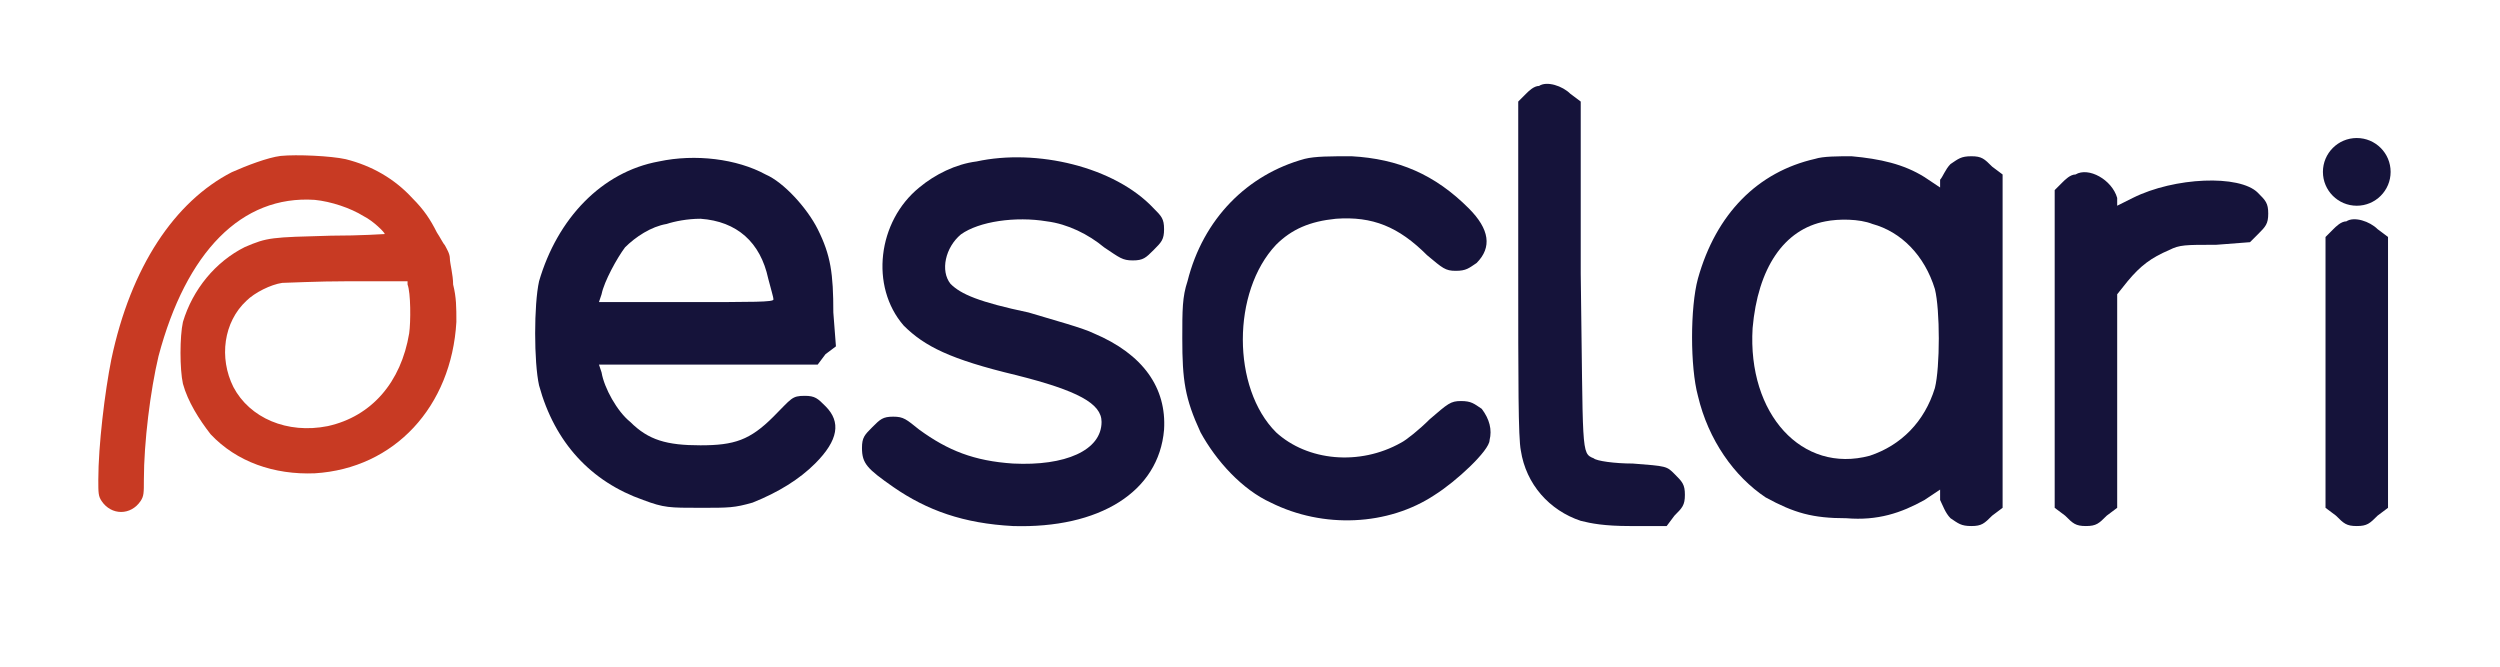
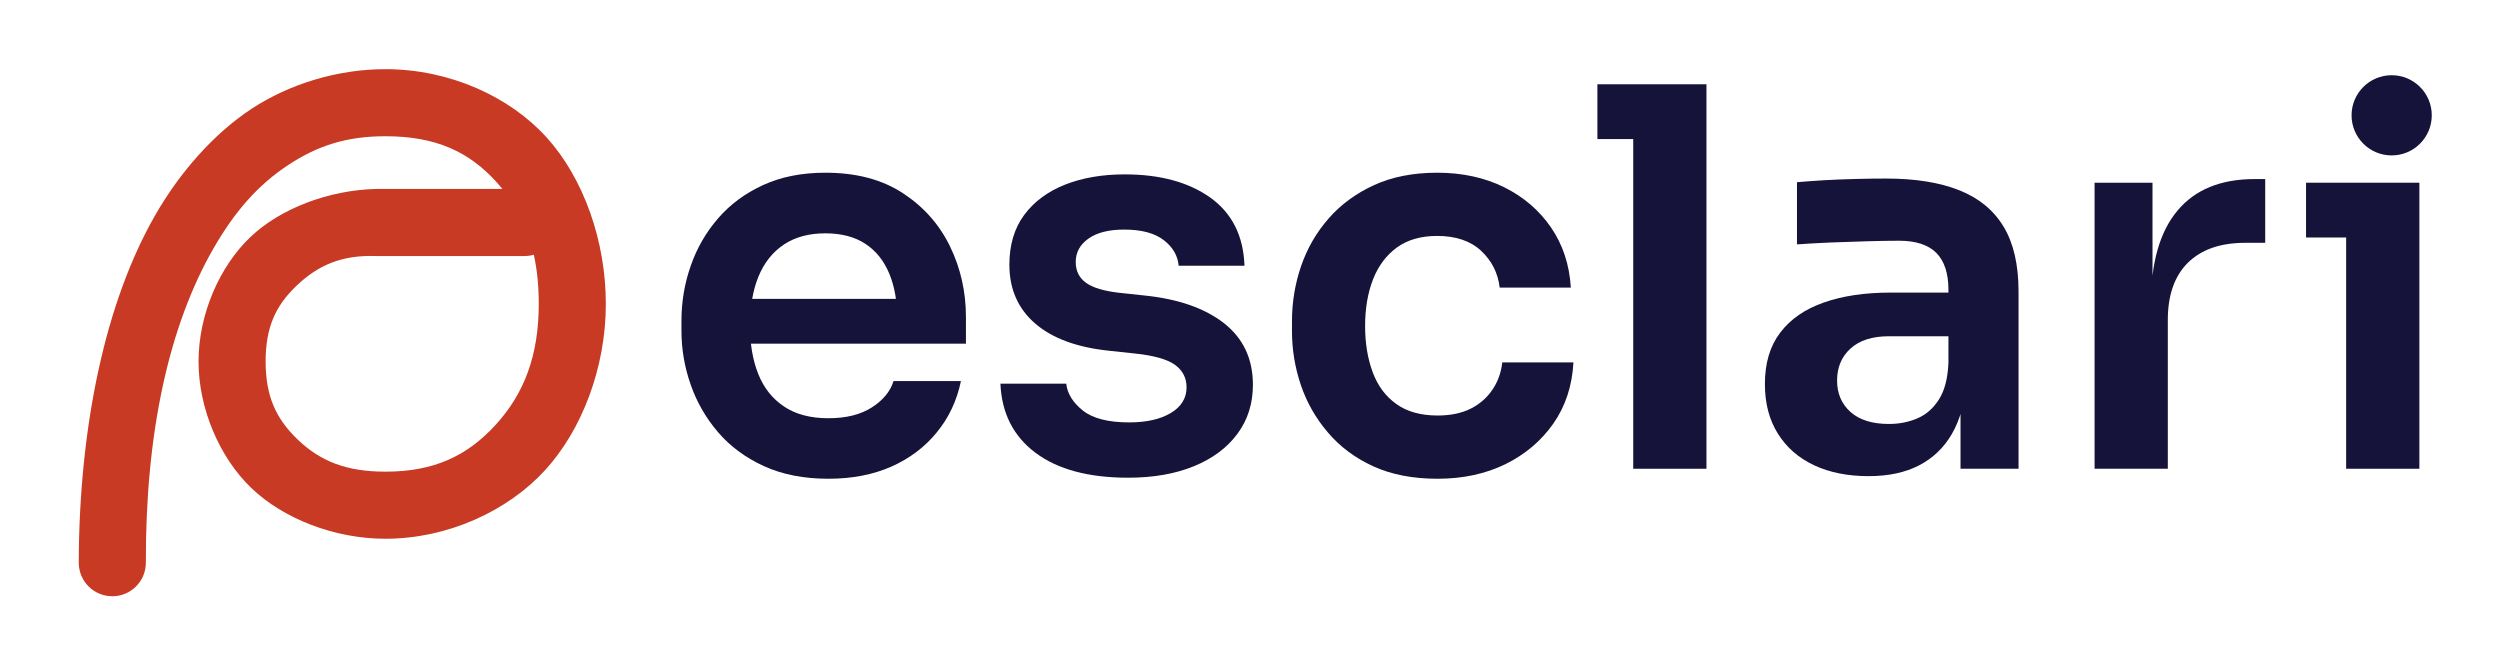
<svg xmlns="http://www.w3.org/2000/svg" viewBox="0 0 960 256" role="img" aria-labelledby="title" data-gap="28" data-alinhamento="optico">
-   <g data-componente="simbolo" fill="#C83A23" transform="translate(24 48) scale(.625)">
-     <path fill-rule="evenodd" d="M 134 19 C 126 20, 113 25, 104 29 C 69 47, 42 87, 30 144 C 26 164, 22 197, 22 218 C 22 226, 22 228, 24 231 C 30 240, 42 240, 48 231 C 50 228, 50 226, 50 218 C 50 195, 54 163, 59 142 C 76 78, 110 43, 155 46 C 165 47, 177 51, 185 56 C 191 59, 198 66, 198 67 C 198 67, 183 68, 165 68 C 128 69, 126 69, 112 75 C 94 84, 80 101, 74 121 C 72 130, 72 150, 74 159 C 77 170, 84 181, 91 190 C 107 207, 130 215, 155 214 C 204 211, 239 173, 242 121 C 242 112, 242 106, 240 98 C 240 92, 238 85, 238 82 C 238 79, 236 76, 235 74 C 234 73, 232 69, 230 66 C 226 58, 222 52, 215 45 C 204 33, 190 25, 174 21 C 165 19, 144 18, 134 19 M 135 97 C 128 98, 118 103, 113 108 C 99 121, 96 143, 105 161 C 115 180, 138 190, 163 185 C 190 179, 208 158, 213 128 C 214 121, 214 103, 212 98 L 212 96 176 96 C 156 96, 138 97, 135 97" />
+   <g data-componente="simbolo" fill="#C83A23" transform="translate(10 10) scale(.92)">
+     <path fill-rule="evenodd" d="M36,238c-7.73,0 -14,-6.27 -14,-14c0.16,-57.5 11.31,-109.14 31.86,-144.97c10.46,-18.24 24.68,-34.23 40.26,-44.48c15.69,-10.32 35.81,-16.55 55.88,-16.55c26.93,0 52.06,11.58 67.41,28.63c15.28,16.98 24.59,43.01 24.59,69.37c0,26.49 -9.93,52.56 -25.43,69.46c-15.58,16.99 -40.64,28.54 -66.57,28.54c-21.63,0 -42.81,-8.6 -55.92,-21.13c-13.22,-12.63 -22.08,-33.09 -22.08,-52.87c0,-19.86 8.92,-39.81 21.59,-51.88c12.63,-12.05 32.81,-19.62 52.41,-20.12h52.85c-0.73,-0.89 -1.48,-1.77 -2.26,-2.63c-11.65,-12.95 -25.53,-19.37 -46.59,-19.37c-15.93,0 -28.05,3.76 -40.49,11.95c-12.55,8.25 -22.32,19.26 -31.36,35.02c-18.45,32.17 -28.31,76.53 -28.14,131.03c-0,7.73 -6.27,14 -14,14zM211.94,95.44c-1.25,0.37 -2.57,0.56 -3.94,0.56h-62c-14.4,-0.5 -24.22,3.93 -33.09,12.38c-8.83,8.42 -12.91,17.48 -12.91,31.62c0,14.22 4.14,23.76 13.42,32.63c9.39,8.97 20.21,13.37 36.58,13.37c20.07,0 34.01,-6.45 45.93,-19.46c12,-13.1 18.07,-29.03 18.07,-50.54c0,-7.5 -0.68,-14.31 -2.06,-20.56z" />
  </g>
-   <g data-componente="palavra-marca" fill="#15133A" transform="translate(185 0)">
-     <path id="letra-e" data-custom="fio" fill-rule="evenodd" d="M 68 62 C 46 66, 29 84, 22 108 C 20 117, 20 139, 22 148 C 28 170, 42 185, 62 192 C 70 195, 72 195, 84 195 C 95 195, 97 195, 104 193 C 114 189, 122 184, 128 178 C 137 169, 138 162, 132 156 C 129 153, 128 152, 124 152 C 119 152, 119 153, 112 160 C 103 169, 97 171, 84 171 C 71 171, 64 169, 57 162 C 52 158, 47 149, 46 143 L 45 140 87 140 L 129 140 132 136 L 136 133 135 120 C 135 105, 134 98, 129 88 C 125 80, 116 70, 109 67 C 98 61, 82 59, 68 62 M 71 86 C 65 87, 59 91, 55 95 C 52 99, 47 108, 46 113 L 45 116 78 116 C 105 116, 112 116, 112 115 C 112 114, 111 111, 110 107 C 107 93, 98 85, 84 84 C 79 84, 74 85, 71 86" />
-     <path id="letra-s" fill-rule="evenodd" d="M 190 62 C 182 63, 174 67, 168 72 C 152 85, 149 110, 162 125 C 170 133, 180 138, 205 144 C 229 150, 238 155, 238 162 C 238 173, 224 179, 204 178 C 189 177, 179 173, 168 165 C 163 161, 162 160, 158 160 C 154 160, 153 161, 150 164 C 147 167, 146 168, 146 172 C 146 178, 148 180, 158 187 C 171 196, 185 201, 204 202 C 237 203, 260 189, 262 165 C 263 149, 254 136, 235 128 C 231 126, 220 123, 210 120 C 191 116, 184 113, 180 109 C 176 104, 178 95, 184 90 C 191 85, 205 83, 217 85 C 225 86, 233 90, 239 95 C 245 99, 246 100, 250 100 C 254 100, 255 99, 258 96 C 261 93, 262 92, 262 88 C 262 84, 261 83, 258 80 C 243 64, 213 57, 190 62" />
-     <path id="letra-c" fill-rule="evenodd" d="M 316 61 C 294 67, 277 84, 271 108 C 269 114, 269 119, 269 130 C 269 146, 270 153, 276 166 C 282 177, 292 188, 303 193 C 323 203, 348 202, 366 190 C 374 185, 387 173, 387 169 C 388 165, 387 161, 384 157 C 381 155, 380 154, 376 154 C 372 154, 371 155, 364 161 C 360 165, 355 169, 353 170 C 337 179, 317 177, 305 166 C 288 149, 288 112, 305 94 C 311 88, 318 85, 328 84 C 342 83, 352 87, 363 98 C 369 103, 370 104, 374 104 C 378 104, 379 103, 382 101 C 388 95, 387 88, 379 80 C 366 67, 352 61, 334 60 C 326 60, 320 60, 316 61" />
-     <path id="letra-l" fill-rule="evenodd" d="M 406 33 C 404 33, 402 35, 401 36 L 398 39 398 103 C 398 147, 398 168, 399 173 C 401 186, 410 196, 422 200 C 426 201, 431 202, 441 202 L 455 202 458 198 C 461 195, 462 194, 462 190 C 462 186, 461 185, 458 182 C 455 179, 455 179, 442 178 C 435 178, 428 177, 427 176 C 422 174, 423 174, 422 105 L 422 39 418 36 C 415 33, 409 31, 406 33" />
-     <path id="letra-a" data-custom="fio" fill-rule="evenodd" d="M 512 61 C 490 66, 474 82, 467 107 C 464 118, 464 141, 467 152 C 471 169, 481 183, 493 191 C 504 197, 511 199, 524 199 C 536 200, 545 197, 554 192 L 560 188 560 192 C 561 194, 562 197, 564 199 C 567 201, 568 202, 572 202 C 576 202, 577 201, 580 198 L 584 195 584 131 L 584 67 580 64 C 577 61, 576 60, 572 60 C 568 60, 567 61, 564 63 C 562 65, 561 68, 560 69 L 560 72 554 68 C 546 63, 537 61, 526 60 C 521 60, 515 60, 512 61 M 516 85 C 500 88, 490 103, 488 126 C 486 159, 507 182, 533 175 C 545 171, 554 162, 558 149 C 560 141, 560 119, 558 111 C 554 98, 545 89, 534 86 C 529 84, 521 84, 516 85" />
-     <path id="letra-r" data-custom="fio" fill-rule="evenodd" d="M 612 67 C 610 67, 608 69, 607 70 L 604 73 604 134 L 604 195 608 198 C 611 201, 612 202, 616 202 C 620 202, 621 201, 624 198 L 628 195 628 154 L 628 113 632 108 C 637 102, 641 99, 648 96 C 652 94, 654 94, 666 94 L 679 93 682 90 C 685 87, 686 86, 686 82 C 686 78, 685 77, 682 74 C 675 67, 650 68, 634 76 L 628 79 628 76 C 626 69, 617 64, 612 67" />
-     <path id="letra-i" data-custom="fio" fill-rule="evenodd" d="M 716 85 C 714 85, 712 87, 711 88 L 708 91 708 143 L 708 195 712 198 C 715 201, 716 202, 720 202 C 724 202, 725 201, 728 198 L 732 195 732 143 L 732 91 728 88 C 725 85, 719 83, 716 85" />
-     <path id="pingo-i" d="M733 66A13 13 0 1 1 707 66A13 13 0 1 1 733 66Z" />
+   <g data-componente="palavra-marca" data-wordmark="sora-conceito-c" fill="#15133A" transform="translate(1 0) scale(4)">
+     <path id="letra-e" d="M79.28 45.96Q75.74 45.96 73.09 44.75Q70.43 43.53 68.69 41.5Q66.94 39.46 66.06 36.94Q65.17 34.41 65.17 31.75V30.79Q65.17 28.06 66.06 25.52Q66.94 22.98 68.68 20.97Q70.41 18.96 73 17.77Q75.59 16.58 78.98 16.58Q83.43 16.58 86.42 18.54Q89.42 20.5 90.95 23.65Q92.48 26.8 92.48 30.44V32.99H68.16V28.69H88.05L85.9 30.79Q85.9 28.16 85.13 26.29Q84.36 24.42 82.83 23.41Q81.3 22.4 78.98 22.4Q76.63 22.4 75.01 23.47Q73.39 24.55 72.57 26.53Q71.75 28.52 71.75 31.3Q71.75 33.9 72.54 35.9Q73.34 37.9 75.01 39.02Q76.68 40.15 79.28 40.15Q81.83 40.15 83.45 39.11Q85.07 38.07 85.53 36.58H92Q91.42 39.39 89.68 41.51Q87.95 43.63 85.31 44.8Q82.67 45.96 79.28 45.96Z" />
+     <path id="letra-s" d="M108.05 45.86Q102.36 45.86 99.16 43.47Q95.97 41.08 95.79 36.83H102.11Q102.26 38.25 103.69 39.4Q105.12 40.55 108.15 40.55Q110.65 40.55 112.16 39.64Q113.66 38.73 113.66 37.19Q113.66 35.82 112.53 35.01Q111.39 34.21 108.63 33.93L106.21 33.67Q101.6 33.19 99.13 31.06Q96.65 28.92 96.65 25.41Q96.65 22.58 98.06 20.65Q99.48 18.73 101.98 17.73Q104.49 16.74 107.72 16.74Q112.8 16.74 115.94 18.97Q119.07 21.21 119.22 25.51H112.9Q112.78 24.07 111.48 23.06Q110.17 22.04 107.67 22.04Q105.47 22.04 104.25 22.9Q103.02 23.76 103.02 25.15Q103.02 26.44 104.01 27.15Q104.99 27.86 107.22 28.11L109.64 28.37Q114.5 28.87 117.27 31.04Q120.03 33.22 120.03 36.94Q120.03 39.64 118.54 41.65Q117.05 43.66 114.36 44.76Q111.67 45.86 108.05 45.86Z" />
+     <path id="letra-c" d="M137.76 45.96Q134.19 45.96 131.57 44.76Q128.96 43.56 127.23 41.52Q125.49 39.49 124.63 36.96Q123.78 34.43 123.78 31.8V30.84Q123.78 28.09 124.66 25.53Q125.54 22.98 127.3 20.97Q129.06 18.96 131.66 17.77Q134.27 16.58 137.71 16.58Q141.32 16.58 144.14 17.97Q146.96 19.37 148.65 21.84Q150.35 24.32 150.55 27.61H143.72Q143.47 25.51 141.94 24.08Q140.41 22.65 137.71 22.65Q135.38 22.65 133.85 23.76Q132.32 24.88 131.56 26.82Q130.8 28.77 130.8 31.32Q130.8 33.75 131.52 35.71Q132.24 37.67 133.79 38.78Q135.33 39.89 137.76 39.89Q139.6 39.89 140.92 39.24Q142.23 38.58 143.01 37.43Q143.8 36.28 143.97 34.79H150.8Q150.62 38.15 148.88 40.65Q147.13 43.15 144.27 44.56Q141.4 45.96 137.76 45.96Z" />
+     <path id="letra-l" d="M156.54 45V8.09H163.57V45ZM153.1 13.35V8.09H163.57V13.35Z" />
+     <path id="letra-a" d="M187.96 45V36.86H186.8V27.81Q186.8 25.46 185.64 24.28Q184.47 23.11 182.07 23.11Q180.81 23.11 179.04 23.16Q177.27 23.21 175.47 23.28Q173.68 23.36 172.26 23.46V17.49Q173.43 17.39 174.88 17.3Q176.33 17.22 177.89 17.18Q179.44 17.14 180.81 17.14Q185.03 17.14 187.85 18.27Q190.67 19.39 192.1 21.77Q193.53 24.14 193.53 27.99V45ZM179.12 45.71Q176.13 45.71 173.89 44.66Q171.66 43.61 170.42 41.62Q169.18 39.64 169.18 36.86Q169.18 33.85 170.66 31.92Q172.14 29.98 174.84 29.04Q177.55 28.09 181.19 28.09H187.56V32.28H181.09Q178.69 32.28 177.4 33.46Q176.11 34.63 176.11 36.53Q176.11 38.4 177.4 39.55Q178.69 40.7 181.09 40.7Q182.55 40.7 183.8 40.17Q185.06 39.64 185.88 38.36Q186.7 37.09 186.8 34.84L188.52 36.81Q188.27 39.69 187.13 41.66Q185.99 43.63 183.99 44.67Q182 45.71 179.12 45.71Z" />
+     <path id="letra-r" d="M200.83 45V17.54H206.39V29.17H206.24Q206.24 23.28 208.77 20.24Q211.3 17.19 216.2 17.19H217.21V23.31H215.29Q211.73 23.31 209.79 25.22Q207.86 27.13 207.86 30.72V45Z" />
+     <path id="letra-i" transform="translate(2 0)" d="M222.98 45V17.54H230.01V45ZM219.13 22.8V17.54H230.01V22.8Z" />
+     <path id="pingo-i" transform="translate(2 0)" d="M231.2 11.07A3.85 3.85 0 1 1 223.5 11.07A3.85 3.85 0 1 1 231.2 11.07Z" />
  </g>
</svg>
